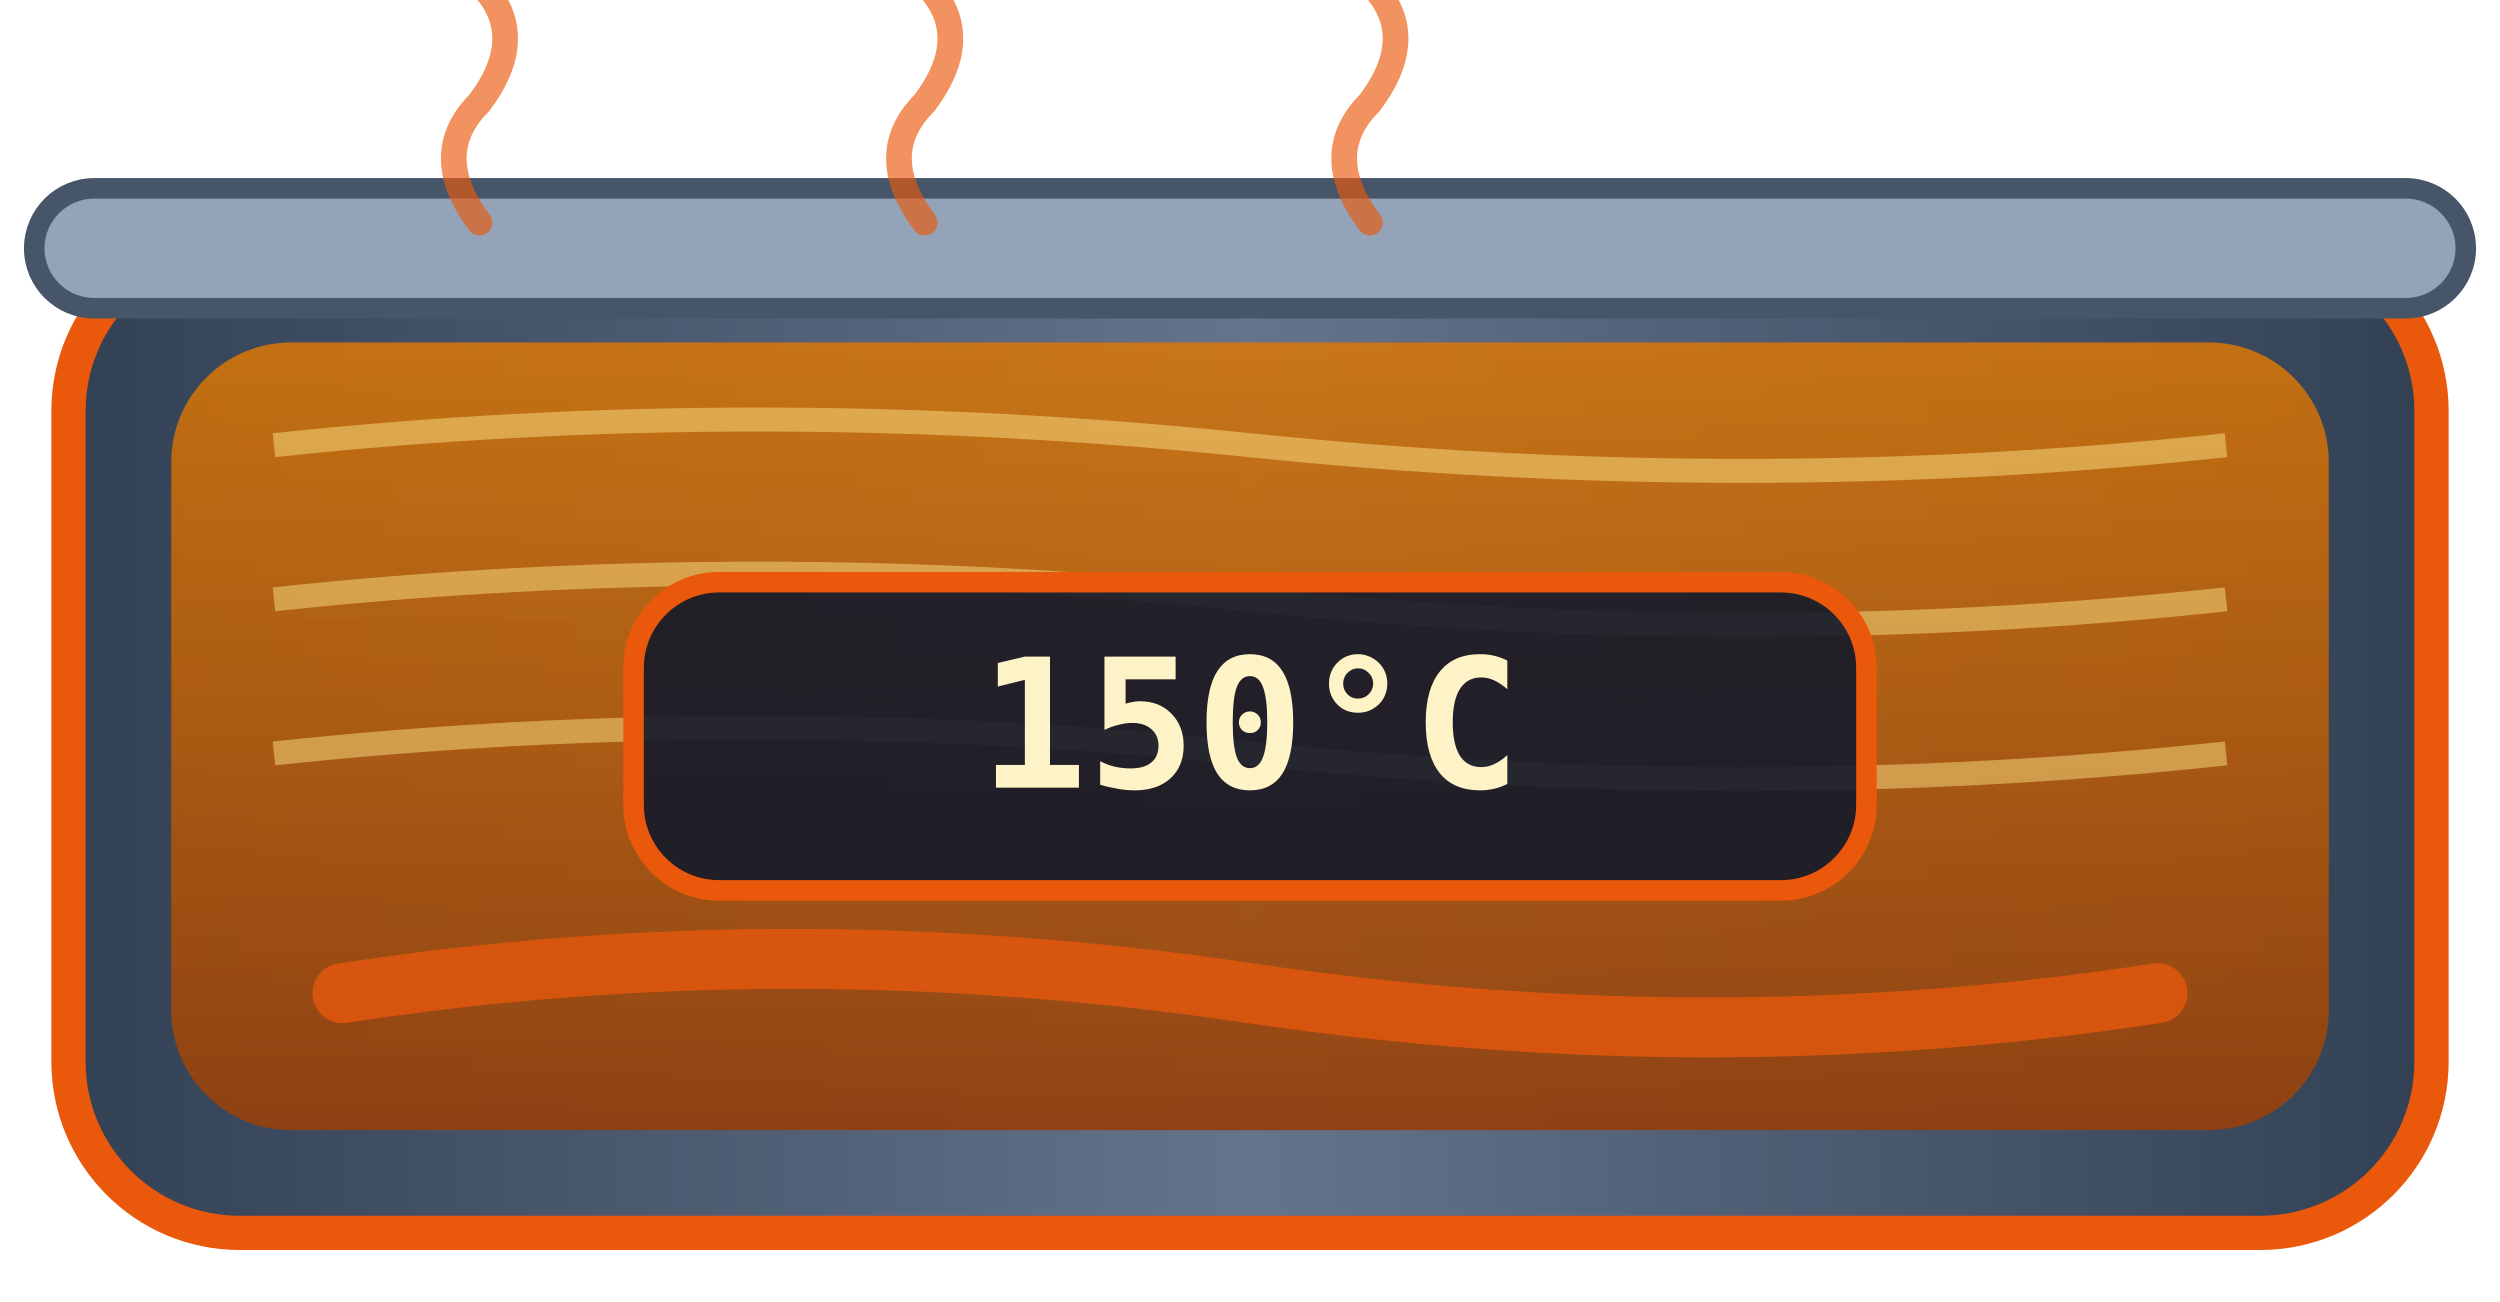
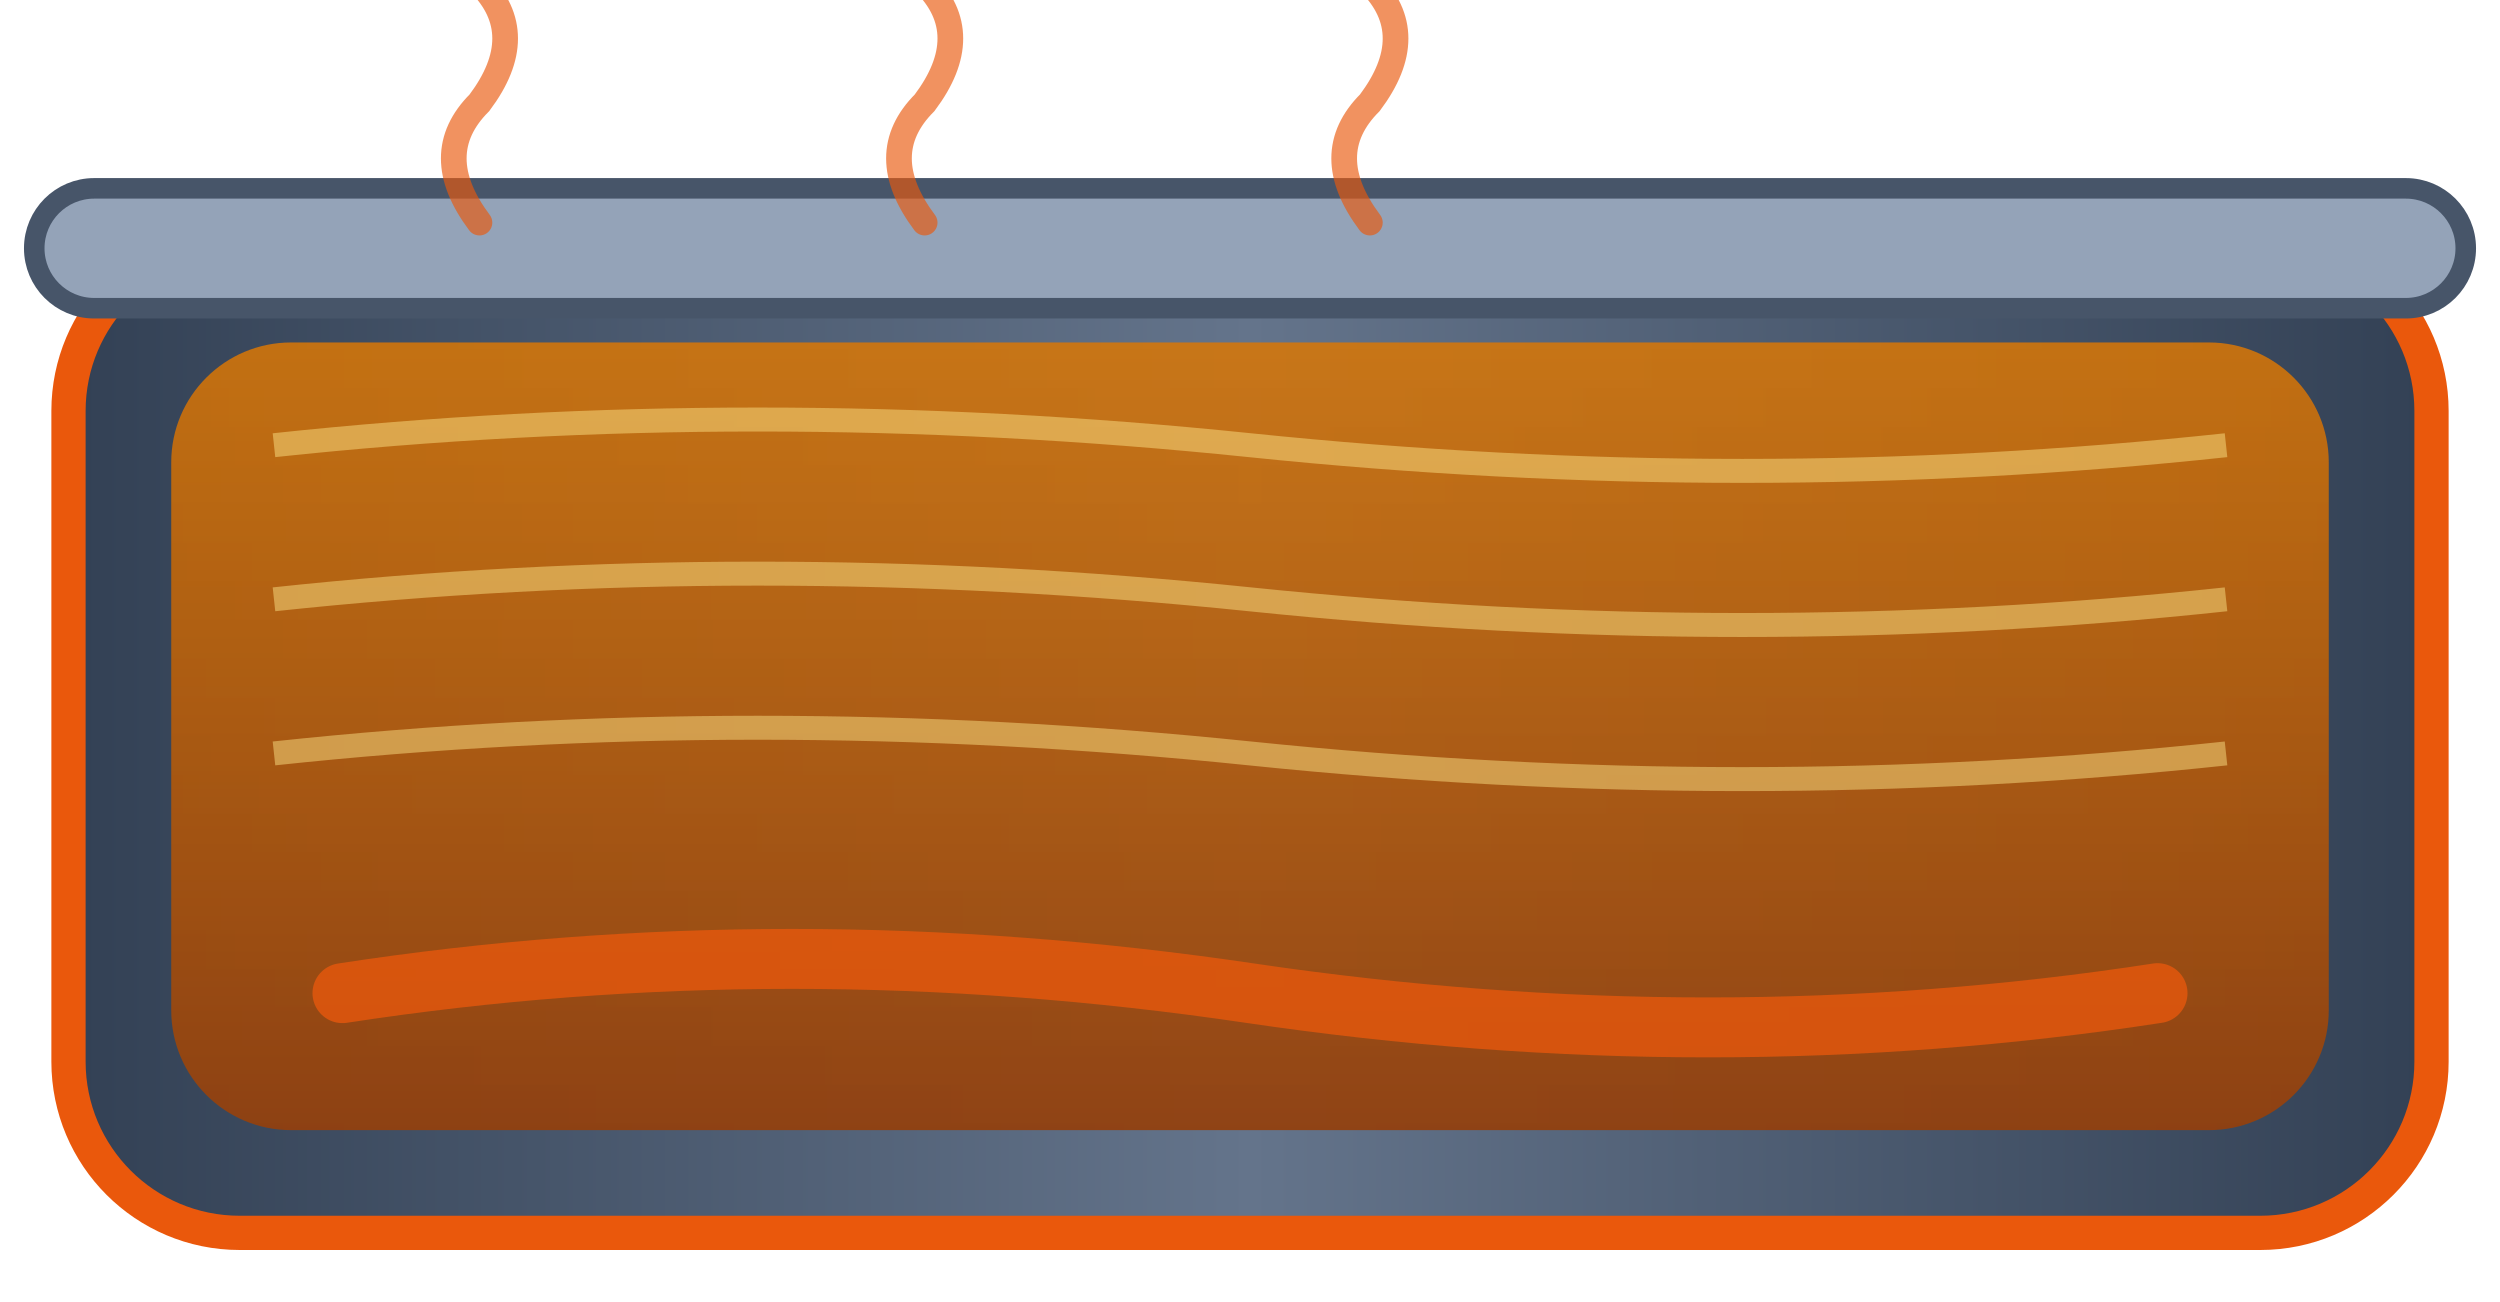
<svg xmlns="http://www.w3.org/2000/svg" viewBox="0 0 146 76">
  <defs>
    <linearGradient id="liq" x1="0" y1="0" x2="0" y2="1">
      <stop offset="0%" stop-color="#d97706" stop-opacity="0.86" />
      <stop offset="100%" stop-color="#92400e" stop-opacity="0.94" />
    </linearGradient>
    <linearGradient id="tub" x1="0" y1="0" x2="1" y2="0">
      <stop offset="0%" stop-color="#334155" />
      <stop offset="50%" stop-color="#64748b" />
      <stop offset="100%" stop-color="#334155" />
    </linearGradient>
  </defs>
  <rect x="4" y="14" width="138" height="58" rx="10" fill="url(#tub)" stroke="#ea580c" stroke-width="2" />
  <rect x="10" y="20" width="126" height="46" rx="7" fill="url(#liq)" />
  <rect x="2" y="11" width="142" height="7" rx="3.5" fill="#94a3b8" stroke="#475569" stroke-width="1.2" />
  <path d="M20 58 Q46 54 73 58 T126 58" fill="none" stroke="#ea580c" stroke-width="3.5" stroke-opacity="0.76" stroke-linecap="round" />
  <path d="M16 26 Q44 23 73 26 T130 26" fill="none" stroke="#fde68a" stroke-opacity="0.48" stroke-width="1.4" />
  <path d="M16 35 Q44 32 73 35 T130 35" fill="none" stroke="#fde68a" stroke-opacity="0.48" stroke-width="1.4" />
  <path d="M16 44 Q44 41 73 44 T130 44" fill="none" stroke="#fde68a" stroke-opacity="0.48" stroke-width="1.4" />
  <path d="M28 13 q-3 -4 0 -7 q3 -4 0 -7" fill="none" stroke="#ea580c" stroke-opacity="0.65" stroke-width="1.5" stroke-linecap="round" />
  <path d="M54 13 q-3 -4 0 -7 q3 -4 0 -7" fill="none" stroke="#ea580c" stroke-opacity="0.65" stroke-width="1.5" stroke-linecap="round" />
  <path d="M80 13 q-3 -4 0 -7 q3 -4 0 -7" fill="none" stroke="#ea580c" stroke-opacity="0.65" stroke-width="1.5" stroke-linecap="round" />
-   <rect x="37" y="34" width="72" height="18" rx="5" fill="#0f172a" fill-opacity="0.88" stroke="#ea580c" stroke-width="1.2" />
-   <text x="73" y="46" text-anchor="middle" font-family="ui-monospace,monospace" font-size="10.5" font-weight="bold" fill="#fef3c7">150°C</text>
</svg>
